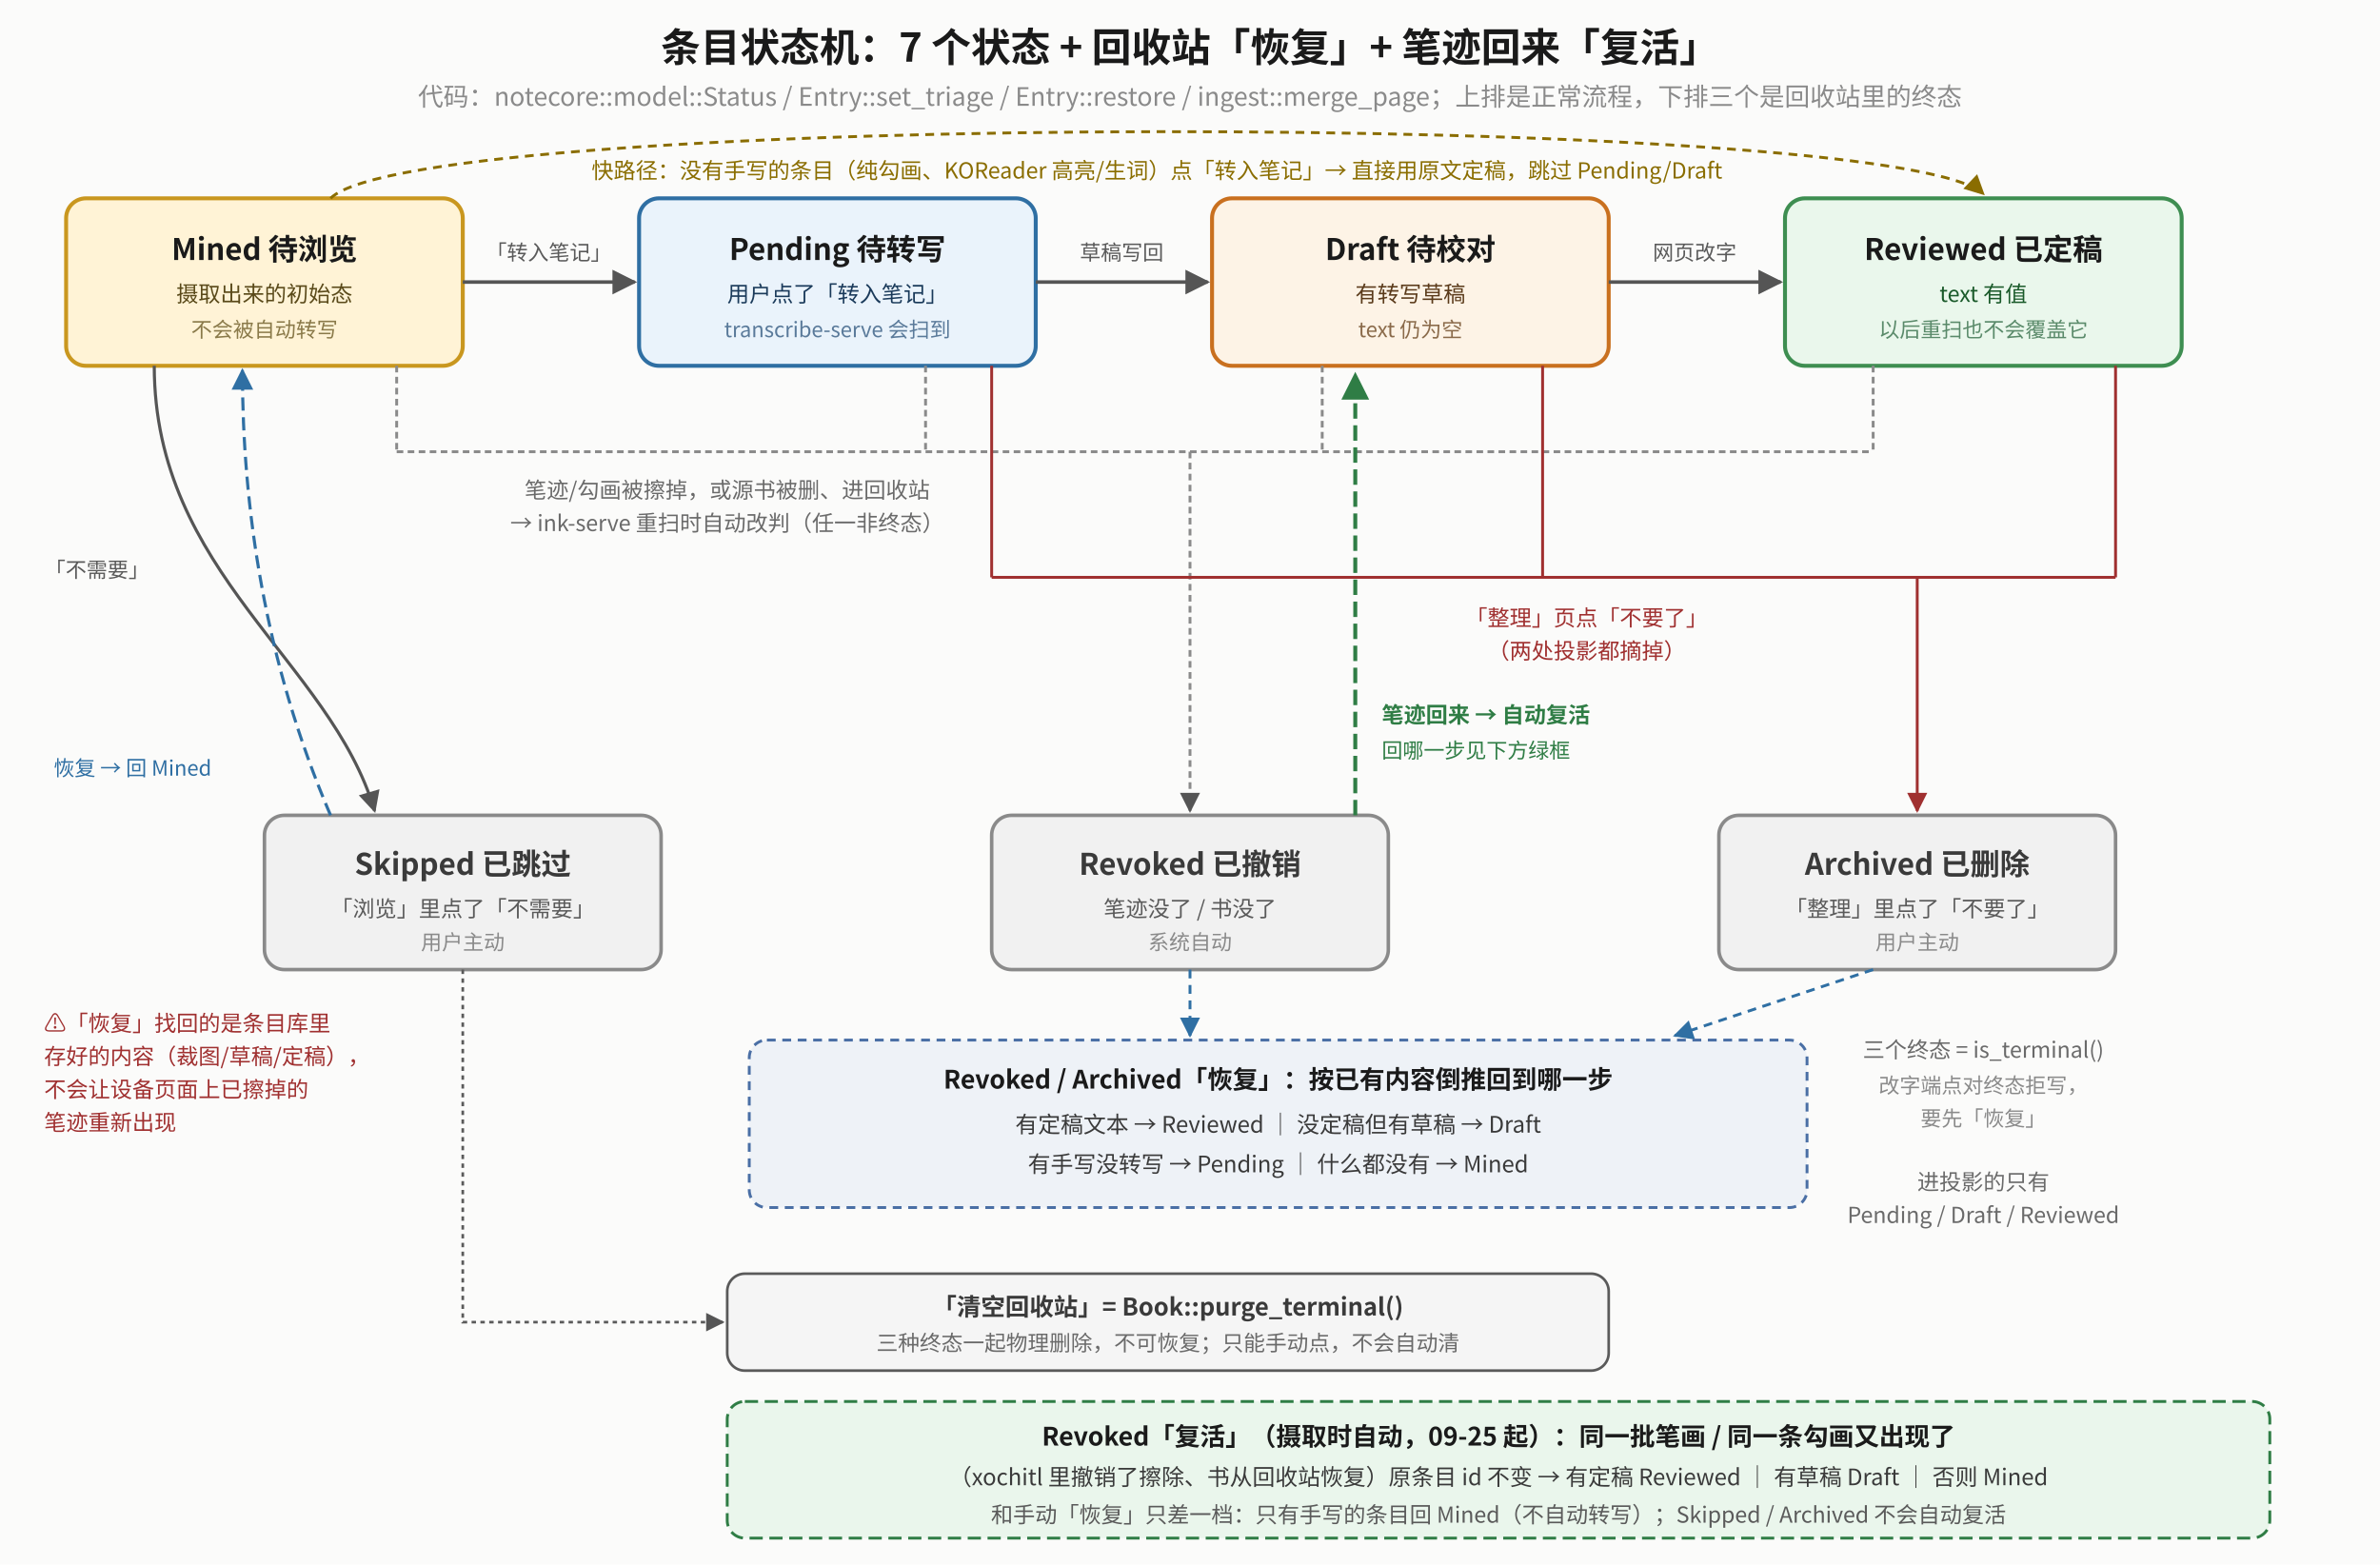
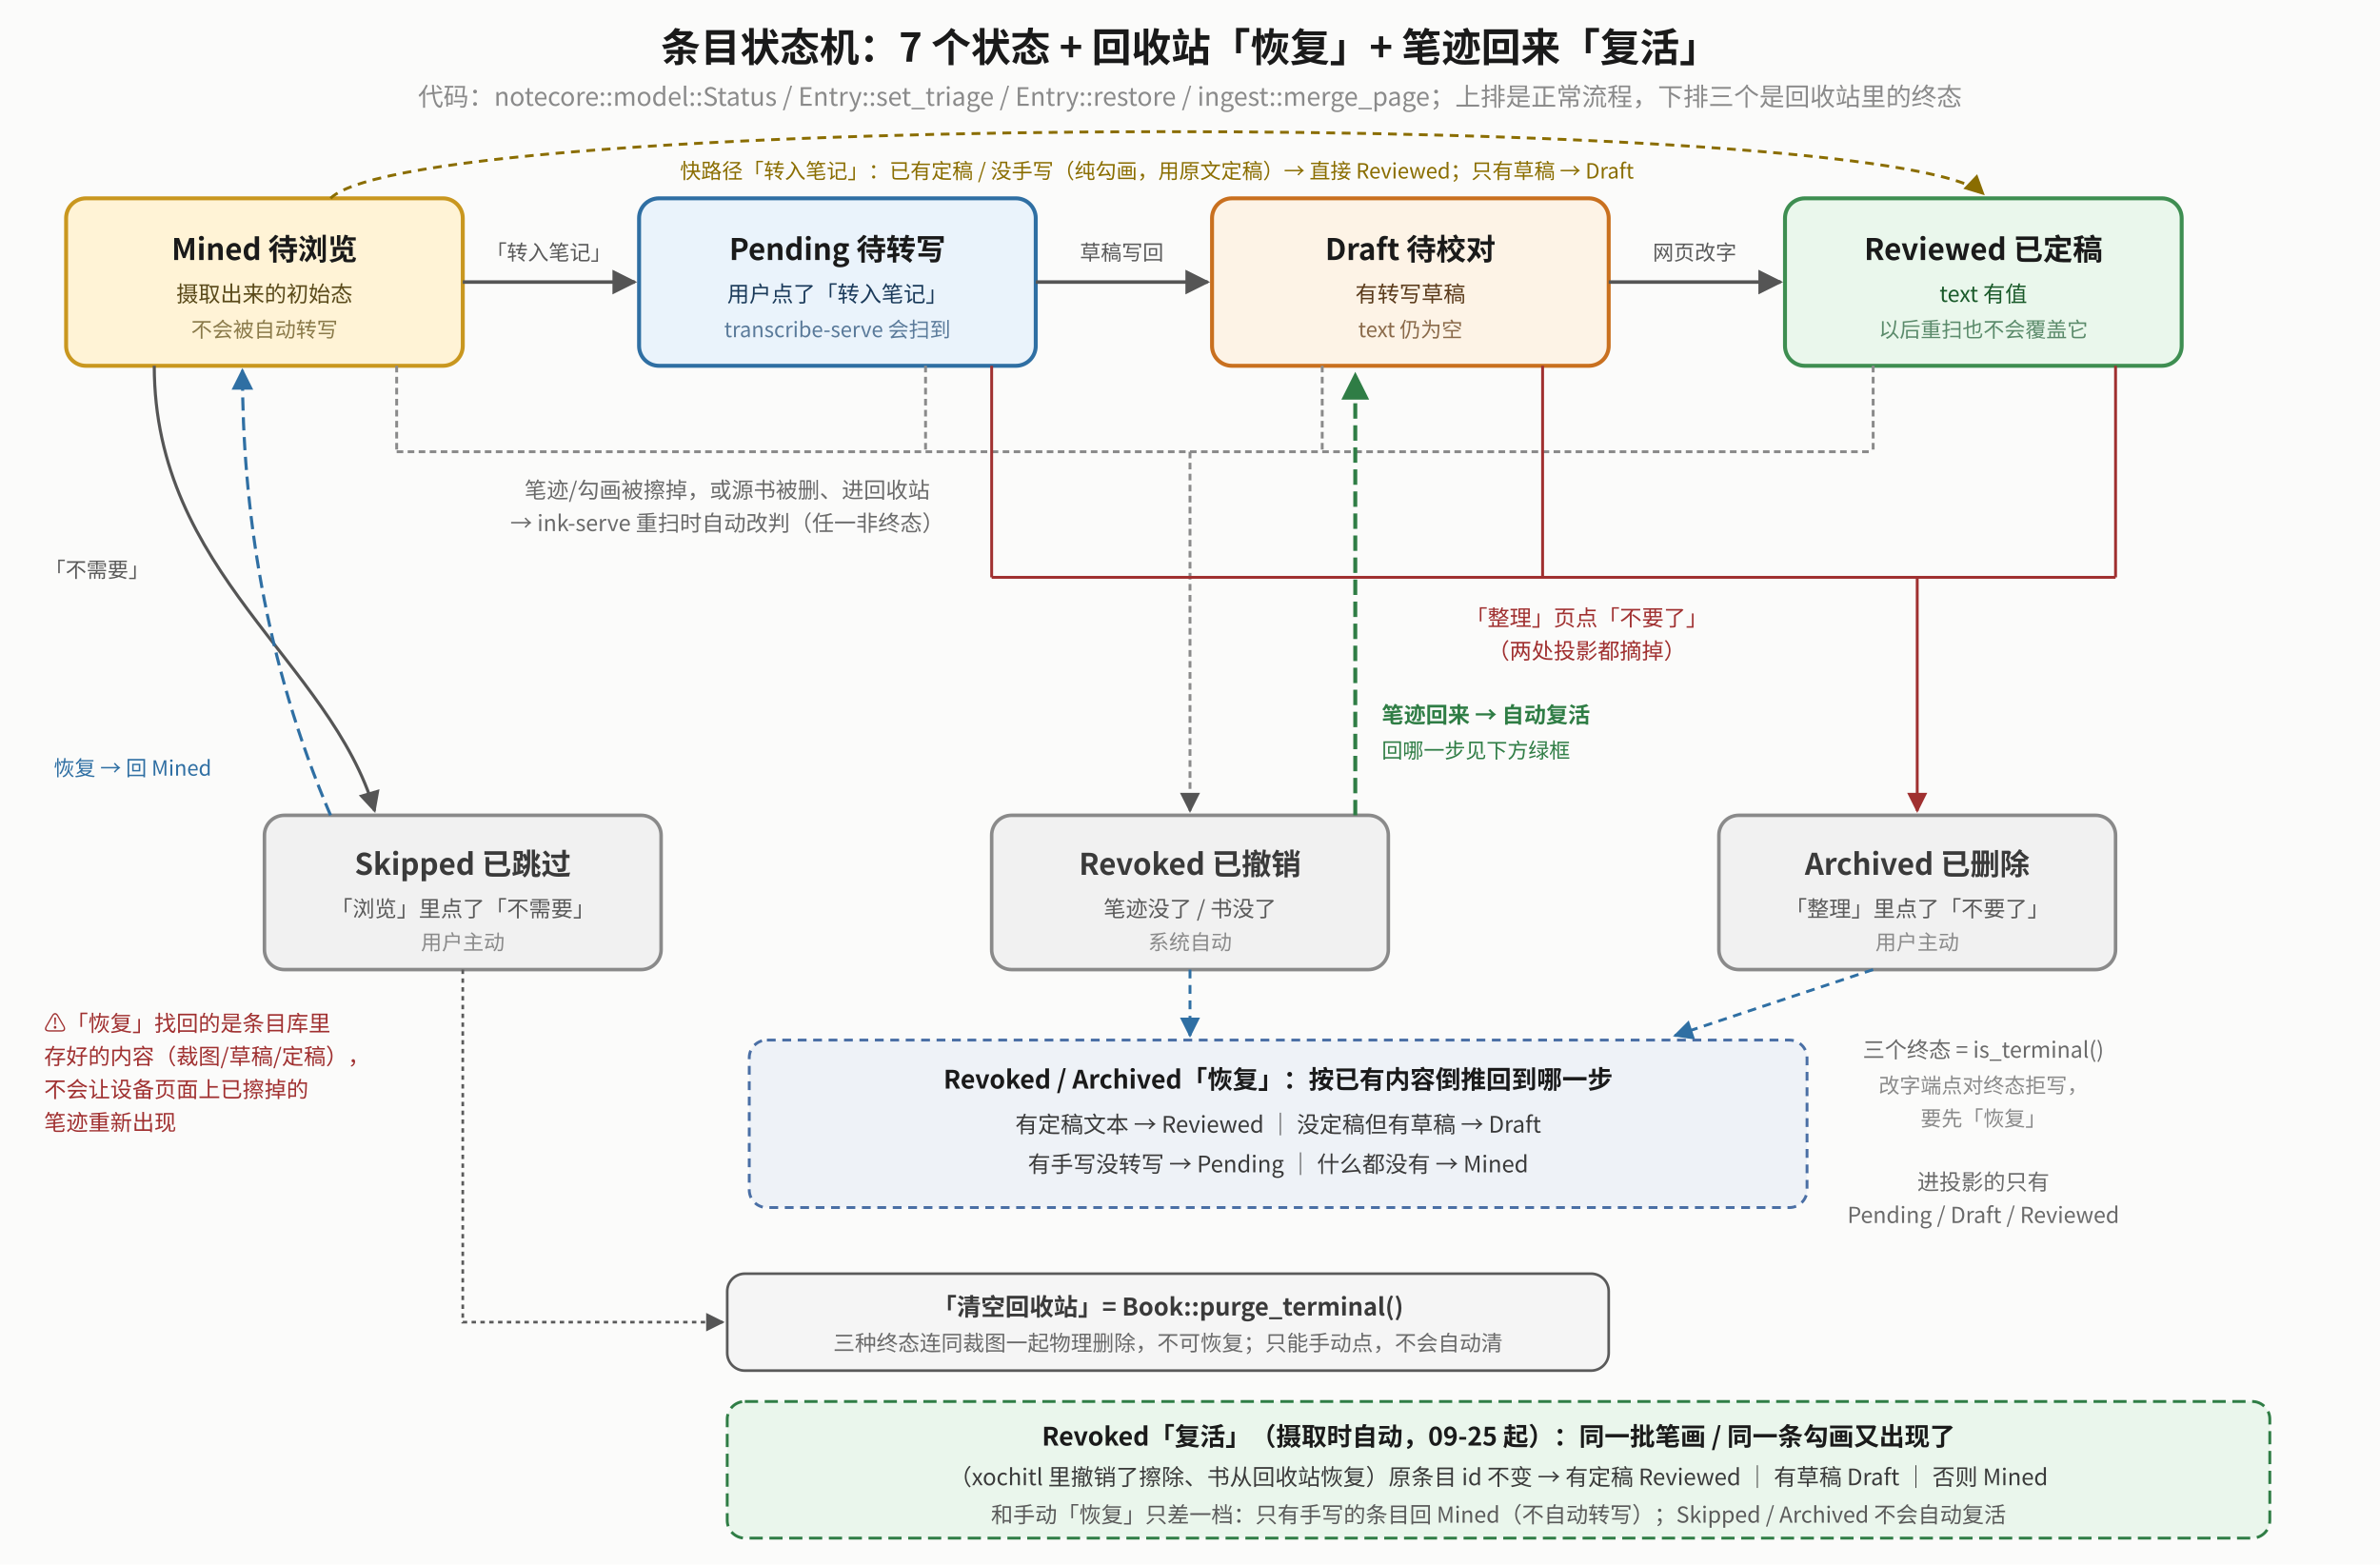
<svg xmlns="http://www.w3.org/2000/svg" viewBox="0 0 1080 710" font-family="Noto Sans CJK SC, sans-serif">
  <defs>
    <marker id="s1" viewBox="0 0 10 10" refX="9" refY="5" markerWidth="7" markerHeight="7" orient="auto-start-reverse">
      <path d="M0,0 L10,5 L0,10 z" fill="#555" />
    </marker>
    <marker id="s2" viewBox="0 0 10 10" refX="9" refY="5" markerWidth="7" markerHeight="7" orient="auto-start-reverse">
      <path d="M0,0 L10,5 L0,10 z" fill="#8a6d00" />
    </marker>
    <marker id="s3" viewBox="0 0 10 10" refX="9" refY="5" markerWidth="7" markerHeight="7" orient="auto-start-reverse">
      <path d="M0,0 L10,5 L0,10 z" fill="#a03030" />
    </marker>
    <marker id="s5" viewBox="0 0 10 10" refX="9" refY="5" markerWidth="7" markerHeight="7" orient="auto-start-reverse">
      <path d="M0,0 L10,5 L0,10 z" fill="#2f7d45" />
    </marker>
    <marker id="s4" viewBox="0 0 10 10" refX="9" refY="5" markerWidth="7" markerHeight="7" orient="auto-start-reverse">
      <path d="M0,0 L10,5 L0,10 z" fill="#2f6fa3" />
    </marker>
  </defs>
  <rect x="0" y="0" width="1080" height="710" fill="#fbfbfa" />
  <text x="540" y="28" text-anchor="middle" font-size="18" font-weight="bold" fill="#1a1a1a">条目状态机：7 个状态 + 回收站「恢复」+ 笔迹回来「复活」</text>
  <text x="540" y="48" text-anchor="middle" font-size="11.5" fill="#8a8a8a">代码：notecore::model::Status / Entry::set_triage / Entry::restore / ingest::merge_page；上排是正常流程，下排三个是回收站里的终态</text>
  <rect x="30" y="90" width="180" height="76" rx="9" fill="#fff3d6" stroke="#c9971f" stroke-width="1.8" />
  <text x="120" y="118" text-anchor="middle" font-size="13.5" font-weight="bold" fill="#1a1a1a">Mined 待浏览</text>
  <text x="120" y="137" text-anchor="middle" font-size="10" fill="#5a4a1a">摄取出来的初始态</text>
  <text x="120" y="153" text-anchor="middle" font-size="9.5" fill="#8a7a4a">不会被自动转写</text>
  <rect x="290" y="90" width="180" height="76" rx="9" fill="#eaf3fb" stroke="#2f6fa3" stroke-width="1.8" />
  <text x="380" y="118" text-anchor="middle" font-size="13.5" font-weight="bold" fill="#1a1a1a">Pending 待转写</text>
  <text x="380" y="137" text-anchor="middle" font-size="10" fill="#1a3a5a">用户点了「转入笔记」</text>
  <text x="380" y="153" text-anchor="middle" font-size="9.5" fill="#5a7a9a">transcribe-serve 会扫到</text>
  <rect x="550" y="90" width="180" height="76" rx="9" fill="#fdf3e6" stroke="#c9701f" stroke-width="1.8" />
  <text x="640" y="118" text-anchor="middle" font-size="13.5" font-weight="bold" fill="#1a1a1a">Draft 待校对</text>
  <text x="640" y="137" text-anchor="middle" font-size="10" fill="#5a3a1a">有转写草稿</text>
  <text x="640" y="153" text-anchor="middle" font-size="9.5" fill="#8a6a4a">text 仍为空</text>
  <rect x="810" y="90" width="180" height="76" rx="9" fill="#eaf7ec" stroke="#3e8e51" stroke-width="1.8" />
  <text x="900" y="118" text-anchor="middle" font-size="13.5" font-weight="bold" fill="#1a1a1a">Reviewed 已定稿</text>
  <text x="900" y="137" text-anchor="middle" font-size="10" fill="#1a5a2a">text 有值</text>
  <text x="900" y="153" text-anchor="middle" font-size="9.5" fill="#5a8a6a">以后重扫也不会覆盖它</text>
  <line x1="210" y1="128" x2="288" y2="128" stroke="#555" stroke-width="1.6" marker-end="url(#s1)" />
  <text x="249" y="118" text-anchor="middle" font-size="9.5" fill="#5a5a5a">「转入笔记」</text>
  <line x1="470" y1="128" x2="548" y2="128" stroke="#555" stroke-width="1.6" marker-end="url(#s1)" />
  <text x="509" y="118" text-anchor="middle" font-size="9.5" fill="#5a5a5a">草稿写回</text>
  <line x1="730" y1="128" x2="808" y2="128" stroke="#555" stroke-width="1.6" marker-end="url(#s1)" />
  <text x="769" y="118" text-anchor="middle" font-size="9.5" fill="#5a5a5a">网页改字</text>
  <path d="M 150 90 C 190 50, 860 50, 900 88" fill="none" stroke="#8a6d00" stroke-width="1.3" stroke-dasharray="4 3" marker-end="url(#s2)" />
-   <text x="525" y="81" text-anchor="middle" font-size="10" fill="#8a6d00">快路径：没有手写的条目（纯勾画、KOReader 高亮/生词）点「转入笔记」→ 直接用原文定稿，跳过 Pending/Draft</text>
+   <text x="525" y="81" text-anchor="middle" font-size="9.5" fill="#8a6d00">快路径「转入笔记」：已有定稿 / 没手写（纯勾画，用原文定稿）→ 直接 Reviewed；只有草稿 → Draft</text>
  <line x1="180" y1="166" x2="180" y2="205" stroke="#8a8a8a" stroke-width="1.3" stroke-dasharray="3 2" />
  <line x1="420" y1="166" x2="420" y2="205" stroke="#8a8a8a" stroke-width="1.3" stroke-dasharray="3 2" />
  <line x1="600" y1="166" x2="600" y2="205" stroke="#8a8a8a" stroke-width="1.3" stroke-dasharray="3 2" />
  <line x1="850" y1="166" x2="850" y2="205" stroke="#8a8a8a" stroke-width="1.3" stroke-dasharray="3 2" />
  <line x1="180" y1="205" x2="850" y2="205" stroke="#8a8a8a" stroke-width="1.3" stroke-dasharray="3 2" />
  <line x1="540" y1="205" x2="540" y2="368" stroke="#8a8a8a" stroke-width="1.3" stroke-dasharray="3 2" marker-end="url(#s1)" />
  <text x="330" y="226" text-anchor="middle" font-size="10" fill="#6a6a6a">笔迹/勾画被擦掉，或源书被删、进回收站</text>
  <text x="330" y="241" text-anchor="middle" font-size="10" fill="#6a6a6a">→ ink-serve 重扫时自动改判（任一非终态）</text>
  <line x1="450" y1="166" x2="450" y2="262" stroke="#a03030" stroke-width="1.3" />
  <line x1="700" y1="166" x2="700" y2="262" stroke="#a03030" stroke-width="1.3" />
  <line x1="960" y1="166" x2="960" y2="262" stroke="#a03030" stroke-width="1.3" />
  <line x1="450" y1="262" x2="960" y2="262" stroke="#a03030" stroke-width="1.3" />
  <line x1="870" y1="262" x2="870" y2="368" stroke="#a03030" stroke-width="1.3" marker-end="url(#s3)" />
  <text x="720" y="284" text-anchor="middle" font-size="10" fill="#a03030">「整理」页点「不要了」</text>
  <text x="720" y="299" text-anchor="middle" font-size="10" fill="#a03030">（两处投影都摘掉）</text>
  <path d="M 70 166 C 70 260, 150 300, 170 368" fill="none" stroke="#555" stroke-width="1.4" marker-end="url(#s1)" />
  <text x="44" y="262" text-anchor="middle" font-size="9.5" fill="#5a5a5a">「不需要」</text>
  <rect x="120" y="370" width="180" height="70" rx="9" fill="#f1f1f1" stroke="#8a8a8a" stroke-width="1.6" />
  <text x="210" y="397" text-anchor="middle" font-size="13.5" font-weight="bold" fill="#3a3a3a">Skipped 已跳过</text>
  <text x="210" y="416" text-anchor="middle" font-size="10" fill="#5a5a5a">「浏览」里点了「不需要」</text>
  <text x="210" y="431" text-anchor="middle" font-size="9.5" fill="#8a8a8a">用户主动</text>
  <rect x="450" y="370" width="180" height="70" rx="9" fill="#f1f1f1" stroke="#8a8a8a" stroke-width="1.6" />
  <text x="540" y="397" text-anchor="middle" font-size="13.5" font-weight="bold" fill="#3a3a3a">Revoked 已撤销</text>
  <text x="540" y="416" text-anchor="middle" font-size="10" fill="#5a5a5a">笔迹没了 / 书没了</text>
  <text x="540" y="431" text-anchor="middle" font-size="9.5" fill="#8a8a8a">系统自动</text>
  <rect x="780" y="370" width="180" height="70" rx="9" fill="#f1f1f1" stroke="#8a8a8a" stroke-width="1.6" />
  <text x="870" y="397" text-anchor="middle" font-size="13.5" font-weight="bold" fill="#3a3a3a">Archived 已删除</text>
  <text x="870" y="416" text-anchor="middle" font-size="10" fill="#5a5a5a">「整理」里点了「不要了」</text>
  <text x="870" y="431" text-anchor="middle" font-size="9.5" fill="#8a8a8a">用户主动</text>
  <path d="M 150 370 C 120 300, 110 230, 110 168" fill="none" stroke="#2f6fa3" stroke-width="1.4" stroke-dasharray="6 3" marker-end="url(#s4)" />
  <text x="96" y="352" text-anchor="end" font-size="9.5" fill="#2f6fa3">恢复 → 回 Mined</text>
  <path d="M 540 440 L 540 470" fill="none" stroke="#2f6fa3" stroke-width="1.3" stroke-dasharray="4 3" marker-end="url(#s4)" />
  <path d="M 850 440 L 760 470" fill="none" stroke="#2f6fa3" stroke-width="1.3" stroke-dasharray="4 3" marker-end="url(#s4)" />
  <rect x="340" y="472" width="480" height="76" rx="8" fill="#eef2f7" stroke="#4a6fa5" stroke-width="1.3" stroke-dasharray="4 3" />
  <text x="580" y="494" text-anchor="middle" font-size="11.5" font-weight="bold" fill="#1a1a1a">Revoked / Archived「恢复」：按已有内容倒推回到哪一步</text>
  <text x="580" y="514" text-anchor="middle" font-size="10.3" fill="#3a3a3a">有定稿文本 → Reviewed ｜ 没定稿但有草稿 → Draft</text>
  <text x="580" y="532" text-anchor="middle" font-size="10.3" fill="#3a3a3a">有手写没转写 → Pending ｜ 什么都没有 → Mined</text>
  <path d="M 210 440 L 210 600 L 328 600" fill="none" stroke="#5a5a5a" stroke-width="1.2" stroke-dasharray="2 2" marker-end="url(#s1)" />
  <rect x="330" y="578" width="400" height="44" rx="8" fill="#f5f5f5" stroke="#5a5a5a" stroke-width="1.2" />
  <text x="530" y="597" text-anchor="middle" font-size="11" font-weight="bold" fill="#3a3a3a">「清空回收站」= Book::purge_terminal()</text>
-   <text x="530" y="613" text-anchor="middle" font-size="9.8" fill="#6a6a6a">三种终态一起物理删除，不可恢复；只能手动点，不会自动清</text>
+   <text x="530" y="613" text-anchor="middle" font-size="9.8" fill="#6a6a6a">三种终态连同裁图一起物理删除，不可恢复；只能手动点，不会自动清</text>
  <text x="20" y="468" font-size="10" fill="#a03030">⚠「恢复」找回的是条目库里</text>
  <text x="20" y="483" font-size="10" fill="#a03030">存好的内容（裁图/草稿/定稿），</text>
  <text x="20" y="498" font-size="10" fill="#a03030">不会让设备页面上已擦掉的</text>
  <text x="20" y="513" font-size="10" fill="#a03030">笔迹重新出现</text>
  <text x="900" y="480" text-anchor="middle" font-size="10" fill="#6a6a6a">三个终态 = is_terminal()</text>
  <text x="900" y="496" text-anchor="middle" font-size="9.5" fill="#8a8a8a">改字端点对终态拒写，</text>
  <text x="900" y="511" text-anchor="middle" font-size="9.5" fill="#8a8a8a">要先「恢复」</text>
  <text x="900" y="540" text-anchor="middle" font-size="10" fill="#6a6a6a">进投影的只有</text>
  <text x="900" y="555" text-anchor="middle" font-size="10" fill="#6a6a6a">Pending / Draft / Reviewed</text>
  <path d="M 615 370 L 615 170" fill="none" stroke="#2f7d45" stroke-width="1.8" stroke-dasharray="7 3" marker-end="url(#s5)" />
  <rect x="622" y="312" width="116" height="40" rx="5" fill="#fbfbfa" />
  <text x="627" y="328" font-size="10" font-weight="bold" fill="#2f7d45">笔迹回来 → 自动复活</text>
  <text x="627" y="344" font-size="9.5" fill="#2f7d45">回哪一步见下方绿框</text>
  <rect x="330" y="636" width="700" height="62" rx="8" fill="#eaf6ec" stroke="#2f7d45" stroke-width="1.3" stroke-dasharray="6 3" />
  <text x="680" y="656" text-anchor="middle" font-size="11.5" font-weight="bold" fill="#1a1a1a">Revoked「复活」（摄取时自动，09-25 起）：同一批笔画 / 同一条勾画又出现了</text>
  <text x="680" y="674" text-anchor="middle" font-size="10.3" fill="#3a3a3a">（xochitl 里撤销了擦除、书从回收站恢复）原条目 id 不变 → 有定稿 Reviewed ｜ 有草稿 Draft ｜ 否则 Mined</text>
  <text x="680" y="691" text-anchor="middle" font-size="10" fill="#5a5a5a">和手动「恢复」只差一档：只有手写的条目回 Mined（不自动转写）；Skipped / Archived 不会自动复活</text>
</svg>
